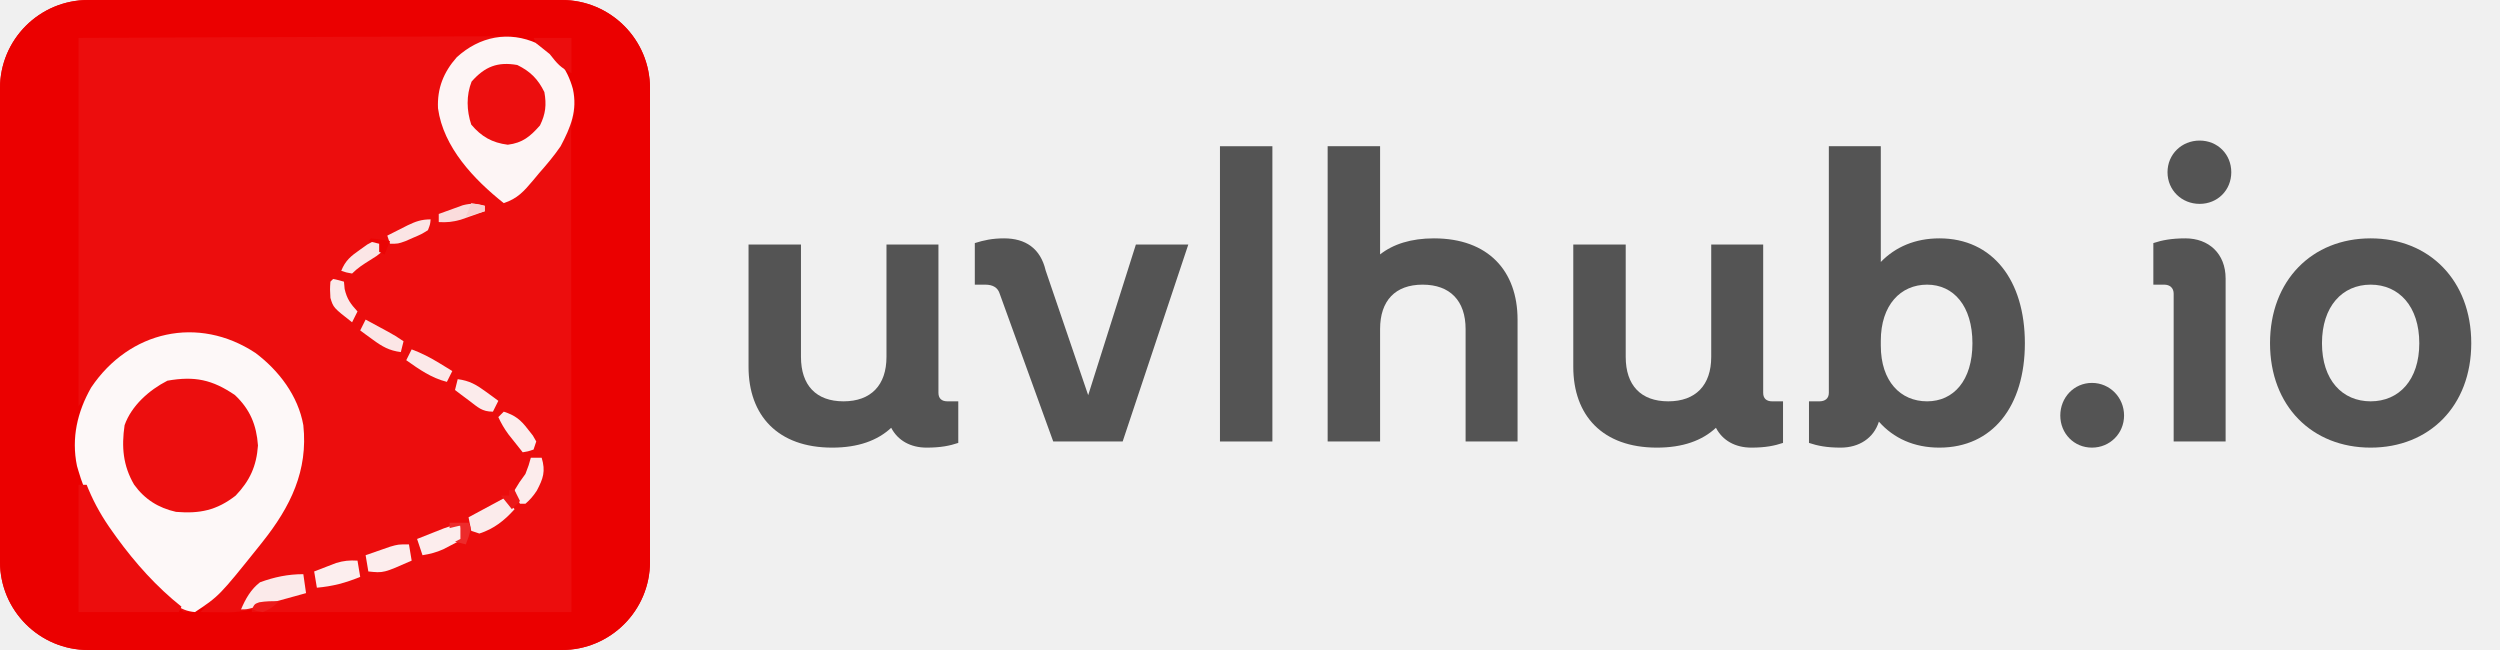
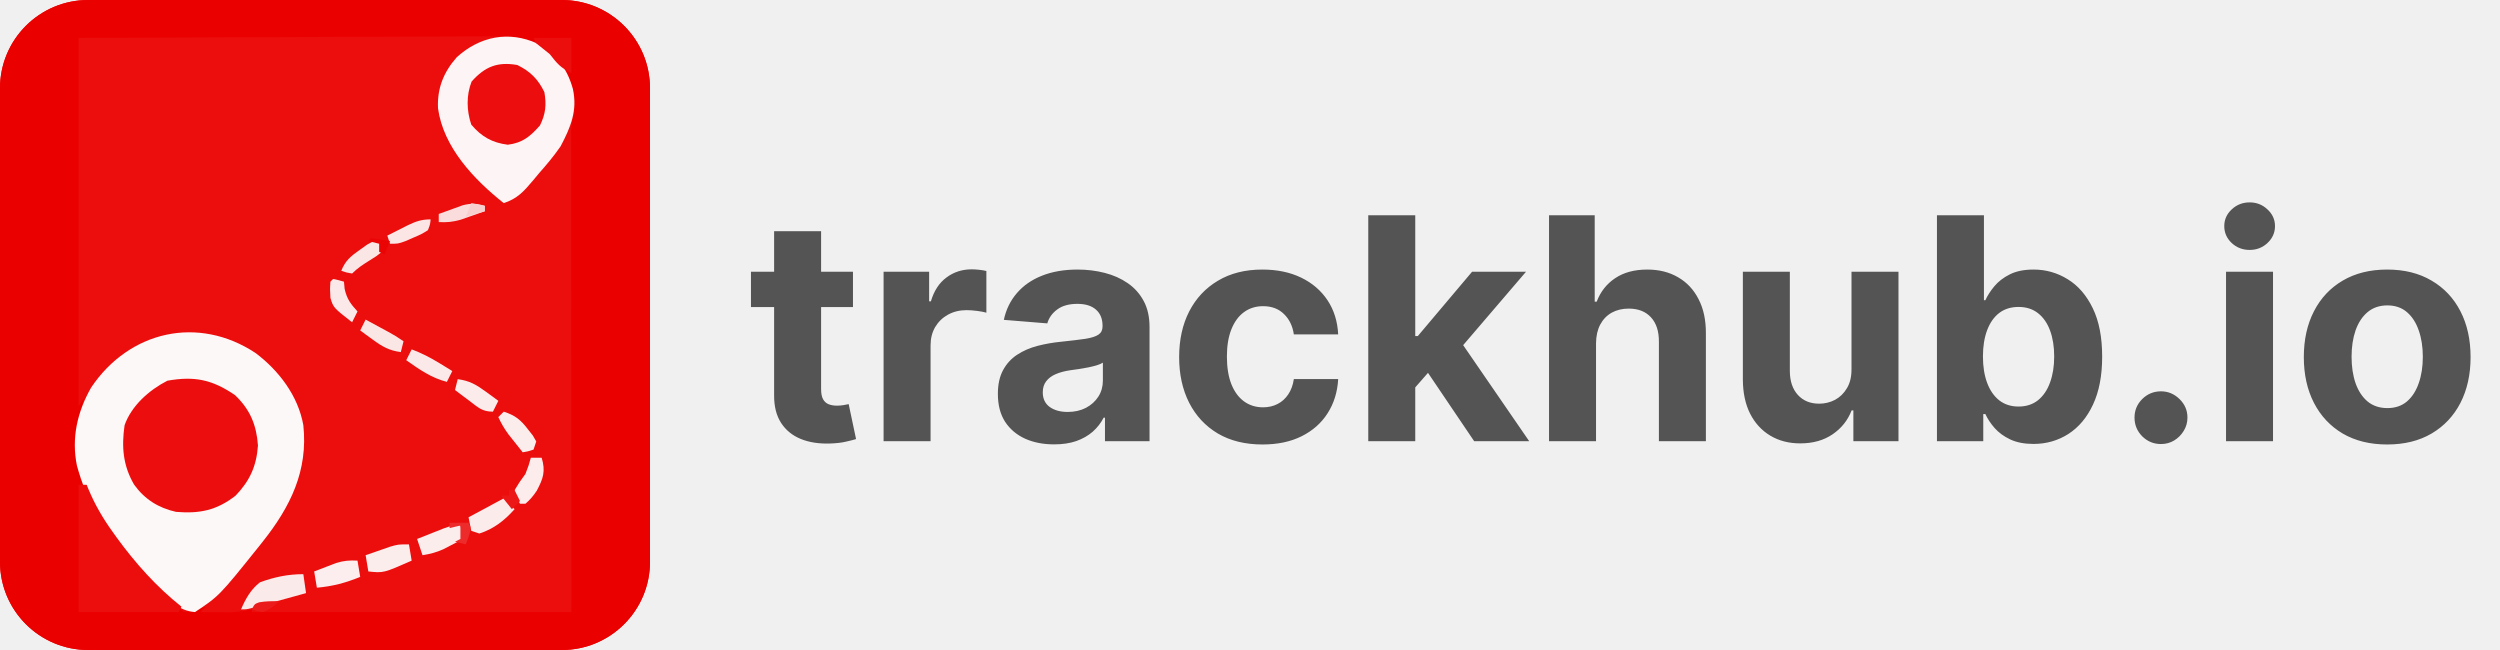
<svg xmlns="http://www.w3.org/2000/svg" width="850" height="221" viewBox="0 0 850 221" fill="none">
-   <path d="M301.404 83.131V121.355C301.404 130.99 296.102 136.453 286.79 136.453C277.472 136.453 272.331 130.99 272.331 121.355V83.131H254.503V124.73C254.503 141.271 264.462 152.193 282.936 152.193C291.769 152.193 298.352 149.782 303.009 145.448C305.259 149.782 309.597 152.193 315.055 152.193C319.873 152.193 322.925 151.552 325.816 150.589V136.453H322.123C320.196 136.453 319.071 135.49 319.071 133.563V83.131H301.404Z" fill="#545454" />
-   <path d="M341.393 81.042C337.378 81.042 334.487 81.683 331.435 82.646V96.782H334.966C337.539 96.782 339.305 97.745 339.946 99.995L358.097 150.105H381.706L404.029 83.131H386.201L369.982 134.365L355.524 91.964C353.758 84.412 348.617 81.042 341.393 81.042Z" fill="#545454" />
-   <path d="M432.613 49.719H414.785V150.105H432.613V49.719Z" fill="#545454" />
-   <path d="M451.402 49.719V150.105H469.23V111.881C469.23 102.24 474.371 96.782 483.688 96.782C493.001 96.782 498.303 102.24 498.303 111.881V150.105H515.97V108.667C515.97 92.125 506.011 81.042 487.543 81.042C479.834 81.042 473.73 82.969 469.23 86.5V49.719H451.402Z" fill="#545454" />
-   <path d="M581.816 83.131V121.355C581.816 130.99 576.514 136.453 567.202 136.453C557.884 136.453 552.743 130.99 552.743 121.355V83.131H534.915V124.73C534.915 141.271 544.874 152.193 563.348 152.193C572.181 152.193 578.764 149.782 583.42 145.448C585.67 149.782 590.009 152.193 595.467 152.193C600.285 152.193 603.337 151.552 606.228 150.589V136.453H602.535C600.608 136.453 599.483 135.49 599.483 133.563V83.131H581.816Z" fill="#545454" />
-   <path d="M621.805 49.719V133.563C621.805 135.49 620.519 136.453 618.592 136.453H615.055V150.589C617.951 151.552 620.998 152.193 625.821 152.193C632.081 152.193 637.061 148.98 638.826 143.36C643.805 148.98 650.712 152.193 659.389 152.193C677.535 152.193 688.456 138.058 688.456 116.698C688.456 95.334 677.535 81.042 659.389 81.042C651.196 81.042 644.451 83.933 639.472 89.073V49.719H621.805ZM639.472 115.896C639.472 103.688 646.217 96.782 655.212 96.782C664.206 96.782 670.628 104.011 670.628 116.698C670.628 129.386 664.206 136.453 655.212 136.453C646.217 136.453 639.472 129.709 639.472 117.5V115.896Z" fill="#545454" />
-   <path d="M700.5 141.271C700.5 147.375 705.156 152.193 711.261 152.193C717.365 152.193 722.182 147.375 722.182 141.271C722.182 135.167 717.365 130.188 711.261 130.188C705.156 130.188 700.5 135.167 700.5 141.271Z" fill="#545454" />
-   <path d="M736.955 58.552C736.955 64.657 741.773 69.318 747.877 69.318C753.981 69.318 758.637 64.657 758.637 58.552C758.637 52.453 753.981 47.792 747.877 47.792C741.773 47.792 736.955 52.453 736.955 58.552ZM756.71 94.693C756.71 86.183 750.929 81.042 743.059 81.042C738.241 81.042 735.028 81.683 732.137 82.646V96.782H735.83C737.757 96.782 739.044 97.907 739.044 99.834V150.105H756.71V94.693Z" fill="#545454" />
-   <path d="M806.016 96.782C815.651 96.782 822.558 104.167 822.558 116.698C822.558 129.224 815.651 136.453 806.016 136.453C796.381 136.453 789.474 129.224 789.474 116.698C789.474 104.167 796.381 96.782 806.016 96.782ZM806.016 81.042C786.099 81.042 771.808 95.334 771.808 116.698C771.808 138.058 786.099 152.193 806.016 152.193C825.933 152.193 840.229 138.058 840.229 116.698C840.229 95.334 825.933 81.042 806.016 81.042Z" fill="#545454" />
-   <g clip-path="url(#clip0_2002_2)">
-     <path d="M0 0C72.93 0 145.86 0 221 0C221 72.93 221 145.86 221 221C148.07 221 75.14 221 0 221C0 148.07 0 75.14 0 0Z" fill="#EC0D0D" />
-     <path d="M0 0C72.93 0 145.86 0 221 0C221 72.93 221 145.86 221 221C148.07 221 75.14 221 0 221C0 148.07 0 75.14 0 0ZM26.704 12.892C26.704 54.219 26.704 95.546 26.704 138.125C27.312 137.213 27.92 136.302 28.546 135.363C28.015 137.574 27.408 139.659 26.647 141.808C24.411 149.7 25.479 157.387 28.546 164.829C28.805 165.467 29.064 166.105 29.331 166.763C31.481 171.834 34.082 176.247 37.294 180.714C37.774 181.386 38.254 182.058 38.748 182.751C43.46 189.225 48.666 195.092 54.329 200.742C55.113 201.536 55.896 202.33 56.703 203.148C59.471 205.878 59.471 205.878 62.617 208.108C65.282 207.857 67.441 207.114 69.983 206.267C69.376 206.874 68.768 207.482 68.142 208.108C70.194 208.133 72.247 208.151 74.3 208.166C76.014 208.182 76.014 208.182 77.764 208.198C80.538 208.122 82.951 207.84 85.638 207.188C85.638 207.491 85.638 207.795 85.638 208.108C121.495 208.108 157.352 208.108 194.296 208.108C194.285 196.109 194.274 184.109 194.263 171.746C194.259 164.163 194.254 156.58 194.251 148.997C194.245 136.95 194.239 124.903 194.226 112.855C194.217 104.083 194.211 95.31 194.209 86.537C194.208 81.89 194.205 77.243 194.198 72.596C194.192 68.225 194.19 63.855 194.192 59.484C194.191 57.877 194.19 56.27 194.186 54.663C194.182 52.474 194.183 50.286 194.185 48.097C194.181 47.136 194.181 47.136 194.177 46.156C194.186 43.397 194.336 41.318 195.217 38.675C195.942 31.562 193.347 25.848 189.577 19.971C181.623 12.536 173.194 12.241 162.813 12.369C161.323 12.37 159.834 12.37 158.345 12.367C154.327 12.366 150.31 12.393 146.293 12.425C142.085 12.454 137.877 12.456 133.669 12.462C125.711 12.476 117.755 12.514 109.797 12.56C99.037 12.621 88.277 12.646 77.516 12.673C60.579 12.716 43.642 12.808 26.704 12.892Z" fill="#EB0000" />
-     <path d="M86.846 119.996C94.785 125.941 101.358 134.555 103.133 144.571C104.782 160.012 98.79 172.245 89.321 184.167C88.925 184.666 88.529 185.166 88.122 185.681C74.551 202.607 74.551 202.607 66.3 208.108C60.88 207.702 58.083 204.327 54.329 200.742C53.739 200.199 53.149 199.657 52.541 199.098C46.922 193.751 42.306 187.655 37.754 181.404C37.063 180.457 36.373 179.51 35.661 178.534C31.584 172.699 28.695 167.065 26.704 160.225C26.529 159.627 26.353 159.028 26.172 158.412C24.215 148.991 26.306 139.998 30.995 131.755C43.973 112.434 67.412 107.175 86.846 119.996Z" fill="#FDF8F8" />
-     <path d="M182.67 14.791C189.11 18.481 192.781 23.07 194.778 30.226C196.387 37.572 194.034 43.246 190.613 49.725C188.372 53.002 185.873 55.962 183.246 58.933C182.602 59.709 181.959 60.484 181.296 61.282C178.138 65.019 176.015 67.491 171.275 69.062C161.207 61.075 150.729 50.086 148.923 36.826C148.599 30.072 150.806 24.541 155.294 19.467C163.051 12.392 172.984 10.364 182.67 14.791Z" fill="#FDF5F5" />
-     <path d="M79.882 134.327C85.018 139.177 87.21 144.48 87.709 151.477C87.208 158.501 84.939 163.463 80.112 168.512C73.683 173.52 67.916 174.705 59.854 174.037C53.862 172.698 49.192 169.765 45.599 164.779C41.814 158.312 41.286 151.927 42.358 144.571C44.696 137.912 50.755 132.585 56.919 129.435C66.213 127.795 72.198 129.087 79.882 134.327Z" fill="#EC0E0E" />
-     <path d="M26.704 164.829C27.616 164.829 28.527 164.829 29.467 164.829C29.674 165.339 29.881 165.849 30.094 166.375C32.298 171.588 34.915 176.125 38.215 180.714C38.693 181.385 39.172 182.056 39.665 182.747C46.017 191.48 53.228 199.531 61.696 206.267C61.24 207.178 61.24 207.178 60.775 208.108C49.532 208.108 38.288 208.108 26.704 208.108C26.704 193.826 26.704 179.544 26.704 164.829Z" fill="#EC0D0D" />
-     <path d="M175.879 22.1C180.315 24.276 182.911 26.873 185.087 31.308C185.847 35.624 185.526 38.701 183.591 42.646C180.281 46.392 177.704 48.576 172.656 49.207C167.331 48.541 163.678 46.451 160.225 42.358C158.636 37.591 158.5 32.443 160.34 27.74C164.861 22.616 169.212 20.927 175.879 22.1Z" fill="#EC0E0E" />
-     <path d="M103.133 195.217C103.437 197.344 103.741 199.471 104.054 201.663C100.717 202.587 97.379 203.507 94.04 204.425C93.089 204.689 92.138 204.952 91.159 205.224C90.251 205.473 89.343 205.722 88.407 205.979C87.149 206.326 87.149 206.326 85.865 206.68C83.796 207.188 83.796 207.188 81.954 207.188C83.46 203.627 85.308 200.343 88.4 197.979C93.257 196.192 97.961 195.217 103.133 195.217Z" fill="#FBEAEA" />
-     <path d="M121.55 190.612C121.854 192.436 122.158 194.259 122.471 196.137C117.451 198.199 113.141 199.338 107.737 199.821C107.434 197.998 107.13 196.174 106.817 194.296C108.405 193.673 109.998 193.061 111.593 192.454C112.48 192.112 113.367 191.77 114.28 191.418C116.874 190.634 118.863 190.455 121.55 190.612Z" fill="#FCEEEE" />
-     <path d="M139.046 185.087C139.35 186.911 139.654 188.734 139.967 190.612C130.414 194.841 130.414 194.841 125.233 194.296C124.929 192.473 124.626 190.649 124.312 188.771C126.075 188.15 127.841 187.538 129.607 186.929C130.59 186.587 131.573 186.245 132.586 185.893C135.363 185.087 135.363 185.087 139.046 185.087Z" fill="#FCEDED" />
-     <path d="M156.542 178.642C156.846 180.161 157.149 181.68 157.462 183.246C156.027 184.001 154.588 184.747 153.146 185.49C151.944 186.115 151.944 186.115 150.718 186.753C148.337 187.813 146.216 188.369 143.65 188.771C143.042 186.948 142.434 185.124 141.808 183.246C143.744 182.473 145.682 181.707 147.621 180.944C148.7 180.516 149.779 180.089 150.891 179.649C153.779 178.642 153.779 178.642 156.542 178.642Z" fill="#FCEDED" />
-     <path d="M171.275 169.433C172.491 170.649 173.706 171.864 174.958 173.117C171.558 176.942 167.93 179.812 162.988 181.404C162.076 181.1 161.164 180.796 160.225 180.483C159.921 178.964 159.617 177.445 159.304 175.879C163.255 173.752 167.205 171.625 171.275 169.433Z" fill="#FBEBEB" />
-     <path d="M180.483 155.621C181.699 155.621 182.914 155.621 184.167 155.621C185.562 160.272 184.678 162.728 182.512 166.825C181.366 168.571 180.233 169.923 178.642 171.275C178.034 171.275 177.426 171.275 176.8 171.275C175.649 169.318 175.649 169.318 174.958 166.671C176.57 163.966 176.57 163.966 178.642 161.146C179.786 158.176 179.786 158.176 180.483 155.621Z" fill="#FCECEC" />
-     <path d="M181.404 12.892C185.658 12.892 189.913 12.892 194.296 12.892C194.296 16.842 194.296 20.792 194.296 24.863C190.495 22.962 189.473 21.654 186.929 18.417C185.405 17.176 183.872 15.946 182.325 14.733C182.021 14.126 181.717 13.518 181.404 12.892Z" fill="#EC0D0D" />
-     <path d="M171.275 139.967C175.128 141.2 176.999 142.694 179.447 145.895C180.015 146.615 180.582 147.336 181.167 148.078C181.549 148.744 181.931 149.41 182.325 150.096C182.021 151.007 181.717 151.919 181.404 152.858C179.505 153.491 179.505 153.491 177.721 153.779C176.681 152.478 175.646 151.173 174.613 149.866C174.036 149.139 173.459 148.413 172.865 147.664C171.469 145.757 170.407 143.953 169.433 141.808C170.041 141.201 170.649 140.593 171.275 139.967Z" fill="#FCEDED" />
-     <path d="M155.621 128.917C159.565 129.421 161.93 130.781 165.117 133.118C165.93 133.708 166.743 134.298 167.581 134.906C168.192 135.36 168.804 135.815 169.433 136.283C168.826 137.499 168.218 138.714 167.592 139.967C163.877 139.967 162.532 138.497 159.592 136.283C158.677 135.6 157.762 134.916 156.819 134.211C156.119 133.68 155.42 133.148 154.7 132.6C155.004 131.384 155.308 130.169 155.621 128.917Z" fill="#FBEBEB" />
-     <path d="M139.967 118.788C143.373 120.052 146.368 121.609 149.463 123.507C150.276 124.003 151.089 124.499 151.927 125.01C152.844 125.577 152.844 125.577 153.779 126.154C153.171 127.37 152.564 128.585 151.938 129.838C146.594 128.467 142.567 125.61 138.125 122.471C138.733 121.255 139.34 120.04 139.967 118.788Z" fill="#FBE9E9" />
-     <path d="M124.312 108.658C125.944 109.539 127.574 110.422 129.204 111.306C130.112 111.797 131.021 112.289 131.956 112.795C134.442 114.183 134.442 114.183 137.204 116.025C136.9 117.241 136.596 118.456 136.283 119.708C132.339 119.204 129.974 117.844 126.787 115.507C125.974 114.917 125.161 114.327 124.323 113.719C123.406 113.037 123.406 113.037 122.471 112.342C123.079 111.126 123.686 109.911 124.312 108.658Z" fill="#FBE6E6" />
-     <path d="M113.262 94.846C115.162 95.249 115.162 95.249 116.946 95.767C117.022 96.583 117.098 97.4 117.176 98.241C117.953 101.672 119.207 103.326 121.55 105.896C120.942 107.111 120.334 108.327 119.708 109.579C113.344 104.598 113.344 104.598 112.342 101.292C112.169 98.356 112.169 98.356 112.342 95.767C112.646 95.463 112.949 95.159 113.262 94.846Z" fill="#FBE9E9" />
-     <path d="M127.075 81.954C127.987 82.258 128.898 82.562 129.837 82.875C129.837 83.787 129.837 84.698 129.837 85.638C128.089 87.051 128.089 87.051 125.809 88.457C123.518 89.886 121.621 91.091 119.708 93.004C117.752 92.659 117.752 92.659 116.025 92.083C117.401 88.578 119.357 87.021 122.413 84.889C123.219 84.314 124.025 83.738 124.856 83.145C125.588 82.752 126.32 82.359 127.075 81.954Z" fill="#FBE6E6" />
-     <path d="M146.413 74.588C146.261 76.271 146.261 76.271 145.492 78.271C143.283 79.638 143.283 79.638 140.542 80.803C139.193 81.394 139.193 81.394 137.816 81.997C135.363 82.875 135.363 82.875 132.6 82.875C132.296 81.963 131.992 81.052 131.679 80.112C133.155 79.362 134.633 78.614 136.111 77.868C136.933 77.451 137.756 77.035 138.603 76.605C141.375 75.274 143.317 74.588 146.413 74.588Z" fill="#FBE5E5" />
-     <path d="M164.829 69.983C164.829 70.591 164.829 71.199 164.829 71.825C163.086 72.448 161.34 73.059 159.592 73.667C158.134 74.18 158.134 74.18 156.646 74.703C153.978 75.452 151.922 75.671 149.175 75.508C149.175 74.597 149.175 73.685 149.175 72.746C150.916 72.099 152.663 71.469 154.412 70.847C155.384 70.494 156.357 70.141 157.358 69.778C160.311 69.041 161.946 69.133 164.829 69.983Z" fill="#FADCDC" />
-     <path d="M152.858 177.721C154.985 177.721 157.113 177.721 159.304 177.721C160.225 179.562 160.225 179.562 159.362 182.44C159.039 183.314 158.716 184.187 158.383 185.087C157.168 184.784 155.952 184.48 154.7 184.167C155.308 183.863 155.916 183.559 156.542 183.246C156.542 181.726 156.542 180.207 156.542 178.642C155.326 178.946 154.111 179.249 152.858 179.562C152.858 178.955 152.858 178.347 152.858 177.721Z" fill="#ED2B2B" />
-     <path d="M160.225 69.062C161.744 69.366 163.264 69.67 164.829 69.983C164.829 70.591 164.829 71.199 164.829 71.825C162.702 72.433 160.575 73.04 158.383 73.667C158.991 72.147 159.599 70.628 160.225 69.062Z" fill="#F8CFCF" />
-     <path d="M173.117 166.671C173.724 166.671 174.332 166.671 174.958 166.671C175.566 167.886 176.174 169.102 176.8 170.354C175.888 171.266 174.977 172.177 174.037 173.117C172.822 171.597 171.606 170.078 170.354 168.513C171.266 168.513 172.177 168.513 173.117 168.513C173.117 167.905 173.117 167.297 173.117 166.671Z" fill="#EC1818" />
-     <path d="M94.846 204.425C92.997 206.274 91.744 207.182 89.321 208.108C87.249 207.763 87.249 207.763 85.638 207.188C86.558 205.346 86.558 205.346 88.17 204.77C90.43 204.394 92.558 204.361 94.846 204.425Z" fill="#EC1B1B" />
-     <path d="M126.154 81.033C128.308 81.298 130.458 81.604 132.6 81.954C131.992 83.474 131.385 84.993 130.758 86.558C130.151 86.254 129.543 85.951 128.917 85.638C128.917 84.726 128.917 83.814 128.917 82.875C127.701 82.571 126.486 82.267 125.233 81.954C125.537 81.65 125.841 81.346 126.154 81.033Z" fill="#EB0404" />
+   <g clip-path="url(#clip0_2003_8)">
+     <g clip-path="url(#clip1_2003_8)">
+       <path d="M0 0C72.93 0 145.86 0 221 0C221 72.93 221 145.86 221 221C148.07 221 75.14 221 0 221C0 148.07 0 75.14 0 0Z" fill="#EC0D0D" />
+       <path d="M0 0C72.93 0 145.86 0 221 0C221 72.93 221 145.86 221 221C148.07 221 75.14 221 0 221C0 148.07 0 75.14 0 0ZM26.704 12.892C26.704 54.219 26.704 95.546 26.704 138.125C27.312 137.213 27.92 136.302 28.546 135.363C28.015 137.574 27.408 139.659 26.647 141.808C24.411 149.7 25.479 157.387 28.546 164.829C28.805 165.467 29.064 166.105 29.331 166.763C31.481 171.834 34.082 176.247 37.294 180.714C37.774 181.386 38.254 182.058 38.748 182.751C43.46 189.225 48.666 195.092 54.329 200.742C55.113 201.536 55.896 202.33 56.703 203.148C59.471 205.878 59.471 205.878 62.617 208.108C65.282 207.857 67.441 207.114 69.983 206.267C69.376 206.874 68.768 207.482 68.142 208.108C70.194 208.133 72.247 208.151 74.3 208.166C76.014 208.182 76.014 208.182 77.764 208.198C80.538 208.122 82.951 207.84 85.638 207.188C85.638 207.491 85.638 207.795 85.638 208.108C121.495 208.108 157.352 208.108 194.296 208.108C194.285 196.109 194.274 184.109 194.263 171.746C194.259 164.163 194.254 156.58 194.251 148.997C194.245 136.95 194.239 124.903 194.226 112.855C194.217 104.083 194.211 95.31 194.209 86.537C194.208 81.89 194.205 77.243 194.198 72.596C194.192 68.225 194.19 63.855 194.192 59.484C194.191 57.877 194.19 56.27 194.186 54.663C194.182 52.474 194.183 50.286 194.185 48.097C194.181 47.136 194.181 47.136 194.177 46.156C194.186 43.397 194.336 41.318 195.217 38.675C195.942 31.562 193.347 25.848 189.577 19.971C181.623 12.536 173.194 12.241 162.813 12.369C161.323 12.37 159.834 12.37 158.345 12.367C154.327 12.366 150.31 12.393 146.293 12.425C142.085 12.454 137.877 12.456 133.669 12.462C125.711 12.476 117.755 12.514 109.797 12.56C99.037 12.621 88.277 12.646 77.516 12.673C60.579 12.716 43.642 12.808 26.704 12.892Z" fill="#EB0000" />
+       <path d="M86.846 119.996C94.785 125.941 101.358 134.555 103.133 144.571C104.782 160.012 98.79 172.245 89.321 184.167C88.925 184.666 88.529 185.166 88.122 185.681C74.551 202.607 74.551 202.607 66.3 208.108C60.88 207.702 58.083 204.327 54.329 200.742C53.739 200.199 53.149 199.657 52.541 199.098C46.922 193.751 42.306 187.655 37.754 181.404C37.063 180.457 36.373 179.51 35.661 178.534C31.584 172.699 28.695 167.065 26.704 160.225C26.529 159.627 26.353 159.028 26.172 158.412C24.215 148.991 26.306 139.998 30.995 131.755C43.973 112.434 67.412 107.175 86.846 119.996Z" fill="#FDF8F8" />
+       <path d="M182.67 14.791C189.11 18.481 192.781 23.07 194.778 30.226C196.387 37.572 194.034 43.246 190.613 49.725C188.372 53.002 185.873 55.962 183.246 58.933C182.602 59.709 181.959 60.484 181.296 61.282C178.138 65.019 176.015 67.491 171.275 69.062C161.207 61.075 150.729 50.086 148.923 36.826C148.599 30.072 150.806 24.541 155.294 19.467C163.051 12.392 172.984 10.364 182.67 14.791Z" fill="#FDF5F5" />
+       <path d="M79.882 134.327C85.018 139.177 87.21 144.48 87.709 151.477C87.208 158.501 84.939 163.463 80.112 168.512C73.683 173.52 67.916 174.705 59.854 174.037C53.862 172.698 49.192 169.765 45.599 164.779C41.814 158.312 41.286 151.927 42.358 144.571C44.696 137.912 50.755 132.585 56.919 129.435C66.213 127.795 72.198 129.087 79.882 134.327Z" fill="#EC0E0E" />
+       <path d="M26.704 164.829C27.616 164.829 28.527 164.829 29.467 164.829C29.674 165.339 29.881 165.849 30.094 166.375C32.298 171.588 34.915 176.125 38.215 180.714C38.693 181.385 39.172 182.056 39.665 182.747C46.017 191.48 53.228 199.531 61.696 206.267C61.24 207.178 61.24 207.178 60.775 208.108C49.532 208.108 38.288 208.108 26.704 208.108C26.704 193.826 26.704 179.544 26.704 164.829Z" fill="#EC0D0D" />
+       <path d="M175.879 22.1C180.315 24.276 182.911 26.873 185.087 31.308C185.847 35.624 185.526 38.701 183.591 42.646C180.281 46.392 177.704 48.576 172.656 49.207C167.331 48.541 163.678 46.451 160.225 42.358C158.636 37.591 158.5 32.443 160.34 27.74C164.861 22.616 169.212 20.927 175.879 22.1Z" fill="#EC0E0E" />
+       <path d="M103.133 195.217C103.437 197.344 103.741 199.471 104.054 201.663C100.717 202.587 97.379 203.507 94.04 204.425C93.089 204.689 92.138 204.952 91.159 205.224C90.251 205.473 89.343 205.722 88.407 205.979C87.149 206.326 87.149 206.326 85.865 206.68C83.796 207.188 83.796 207.188 81.954 207.188C83.46 203.627 85.308 200.343 88.4 197.979C93.257 196.192 97.961 195.217 103.133 195.217Z" fill="#FBEAEA" />
+       <path d="M121.55 190.612C121.854 192.436 122.158 194.259 122.471 196.137C117.451 198.199 113.141 199.338 107.737 199.821C107.434 197.998 107.13 196.174 106.817 194.296C108.405 193.673 109.998 193.061 111.593 192.454C112.48 192.112 113.367 191.77 114.28 191.418C116.874 190.634 118.863 190.455 121.55 190.612Z" fill="#FCEEEE" />
+       <path d="M139.046 185.087C139.35 186.911 139.654 188.734 139.967 190.612C130.414 194.841 130.414 194.841 125.233 194.296C124.929 192.473 124.626 190.649 124.312 188.771C126.075 188.15 127.841 187.538 129.607 186.929C130.59 186.587 131.573 186.245 132.586 185.893C135.363 185.087 135.363 185.087 139.046 185.087Z" fill="#FCEDED" />
+       <path d="M156.542 178.642C156.846 180.161 157.149 181.68 157.462 183.246C156.027 184.001 154.588 184.747 153.146 185.49C151.944 186.115 151.944 186.115 150.718 186.753C148.337 187.813 146.216 188.369 143.65 188.771C143.042 186.948 142.434 185.124 141.808 183.246C143.744 182.473 145.682 181.707 147.621 180.944C148.7 180.516 149.779 180.089 150.891 179.649C153.779 178.642 153.779 178.642 156.542 178.642Z" fill="#FCEDED" />
+       <path d="M171.275 169.433C172.491 170.649 173.706 171.864 174.958 173.117C171.558 176.942 167.93 179.812 162.988 181.404C162.076 181.1 161.164 180.796 160.225 180.483C159.921 178.964 159.617 177.445 159.304 175.879C163.255 173.752 167.205 171.625 171.275 169.433Z" fill="#FBEBEB" />
+       <path d="M180.483 155.621C181.699 155.621 182.914 155.621 184.167 155.621C185.562 160.272 184.678 162.728 182.512 166.825C181.366 168.571 180.233 169.923 178.642 171.275C178.034 171.275 177.426 171.275 176.8 171.275C175.649 169.318 175.649 169.318 174.958 166.671C176.57 163.966 176.57 163.966 178.642 161.146C179.786 158.176 179.786 158.176 180.483 155.621Z" fill="#FCECEC" />
+       <path d="M181.404 12.892C185.658 12.892 189.913 12.892 194.296 12.892C194.296 16.842 194.296 20.792 194.296 24.863C190.495 22.962 189.473 21.654 186.929 18.417C185.405 17.176 183.872 15.946 182.325 14.733C182.021 14.126 181.717 13.518 181.404 12.892Z" fill="#EC0D0D" />
+       <path d="M171.275 139.967C175.128 141.2 176.999 142.694 179.447 145.895C180.015 146.615 180.582 147.336 181.167 148.078C181.549 148.744 181.931 149.41 182.325 150.096C182.021 151.007 181.717 151.919 181.404 152.858C179.505 153.491 179.505 153.491 177.721 153.779C176.681 152.478 175.646 151.173 174.613 149.866C174.036 149.139 173.459 148.413 172.865 147.664C171.469 145.757 170.407 143.953 169.433 141.808C170.041 141.201 170.649 140.593 171.275 139.967Z" fill="#FCEDED" />
+       <path d="M155.621 128.917C159.565 129.421 161.93 130.781 165.117 133.118C165.93 133.708 166.743 134.298 167.581 134.906C168.192 135.36 168.804 135.815 169.433 136.283C168.826 137.499 168.218 138.714 167.592 139.967C163.877 139.967 162.532 138.497 159.592 136.283C158.677 135.6 157.762 134.916 156.819 134.211C156.119 133.68 155.42 133.148 154.7 132.6C155.004 131.384 155.308 130.169 155.621 128.917Z" fill="#FBEBEB" />
+       <path d="M139.967 118.788C143.373 120.052 146.368 121.609 149.463 123.507C150.276 124.003 151.089 124.499 151.927 125.01C152.844 125.577 152.844 125.577 153.779 126.154C153.171 127.37 152.564 128.585 151.938 129.838C146.594 128.467 142.567 125.61 138.125 122.471C138.733 121.255 139.34 120.04 139.967 118.788Z" fill="#FBE9E9" />
+       <path d="M124.312 108.658C125.944 109.539 127.574 110.422 129.204 111.306C130.112 111.797 131.021 112.289 131.956 112.795C134.442 114.183 134.442 114.183 137.204 116.025C136.9 117.241 136.596 118.456 136.283 119.708C132.339 119.204 129.974 117.844 126.787 115.507C125.974 114.917 125.161 114.327 124.323 113.719C123.406 113.037 123.406 113.037 122.471 112.342C123.079 111.126 123.686 109.911 124.312 108.658Z" fill="#FBE6E6" />
+       <path d="M113.262 94.846C115.162 95.249 115.162 95.249 116.946 95.767C117.022 96.583 117.098 97.4 117.176 98.241C117.953 101.672 119.207 103.326 121.55 105.896C120.942 107.111 120.334 108.327 119.708 109.579C113.344 104.598 113.344 104.598 112.342 101.292C112.169 98.356 112.169 98.356 112.342 95.767C112.646 95.463 112.949 95.159 113.262 94.846Z" fill="#FBE9E9" />
+       <path d="M127.075 81.954C127.987 82.258 128.898 82.562 129.837 82.875C129.837 83.787 129.837 84.698 129.837 85.638C128.089 87.051 128.089 87.051 125.809 88.457C123.518 89.886 121.621 91.091 119.708 93.004C117.752 92.659 117.752 92.659 116.025 92.083C117.401 88.578 119.357 87.021 122.413 84.889C123.219 84.314 124.025 83.738 124.856 83.145C125.588 82.752 126.32 82.359 127.075 81.954Z" fill="#FBE6E6" />
+       <path d="M146.413 74.588C146.261 76.271 146.261 76.271 145.492 78.271C143.283 79.638 143.283 79.638 140.542 80.803C139.193 81.394 139.193 81.394 137.816 81.997C135.363 82.875 135.363 82.875 132.6 82.875C132.296 81.963 131.992 81.052 131.679 80.112C133.155 79.362 134.633 78.614 136.111 77.868C136.933 77.451 137.756 77.035 138.603 76.605C141.375 75.274 143.317 74.588 146.413 74.588Z" fill="#FBE5E5" />
+       <path d="M164.829 69.983C164.829 70.591 164.829 71.199 164.829 71.825C163.086 72.448 161.34 73.059 159.592 73.667C158.134 74.18 158.134 74.18 156.646 74.703C153.978 75.452 151.922 75.671 149.175 75.508C149.175 74.597 149.175 73.685 149.175 72.746C150.916 72.099 152.663 71.469 154.412 70.847C155.384 70.494 156.357 70.141 157.358 69.778C160.311 69.041 161.946 69.133 164.829 69.983Z" fill="#FADCDC" />
+       <path d="M152.858 177.721C154.985 177.721 157.113 177.721 159.304 177.721C160.225 179.562 160.225 179.562 159.362 182.44C159.039 183.314 158.716 184.187 158.383 185.087C157.168 184.784 155.952 184.48 154.7 184.167C155.308 183.863 155.916 183.559 156.542 183.246C156.542 181.726 156.542 180.207 156.542 178.642C155.326 178.946 154.111 179.249 152.858 179.562C152.858 178.955 152.858 178.347 152.858 177.721Z" fill="#ED2B2B" />
+       <path d="M160.225 69.062C161.744 69.366 163.264 69.67 164.829 69.983C164.829 70.591 164.829 71.199 164.829 71.825C162.702 72.433 160.575 73.04 158.383 73.667C158.991 72.147 159.599 70.628 160.225 69.062Z" fill="#F8CFCF" />
+       <path d="M173.117 166.671C173.724 166.671 174.332 166.671 174.958 166.671C175.566 167.886 176.174 169.102 176.8 170.354C175.888 171.266 174.977 172.177 174.037 173.117C172.822 171.597 171.606 170.078 170.354 168.513C171.266 168.513 172.177 168.513 173.117 168.513C173.117 167.905 173.117 167.297 173.117 166.671Z" fill="#EC1818" />
+       <path d="M94.846 204.425C92.997 206.274 91.744 207.182 89.321 208.108C87.249 207.763 87.249 207.763 85.638 207.188C86.558 205.346 86.558 205.346 88.17 204.77C90.43 204.394 92.558 204.361 94.846 204.425Z" fill="#EC1B1B" />
+       <path d="M126.154 81.033C128.308 81.298 130.458 81.604 132.6 81.954C131.992 83.474 131.385 84.993 130.758 86.558C130.151 86.254 129.543 85.951 128.917 85.638C128.917 84.726 128.917 83.814 128.917 82.875C127.701 82.571 126.486 82.267 125.233 81.954C125.537 81.65 125.841 81.346 126.154 81.033Z" fill="#EB0404" />
+     </g>
+     <path d="M290.012 92.4V104.4H255.325V92.4H290.012ZM263.2 78.6H279.175V132.3C279.175 133.775 279.4 134.925 279.85 135.75C280.3 136.55 280.925 137.113 281.725 137.437C282.55 137.762 283.5 137.925 284.575 137.925C285.325 137.925 286.075 137.862 286.825 137.737C287.575 137.587 288.15 137.475 288.55 137.4L291.062 149.288C290.263 149.537 289.138 149.825 287.688 150.15C286.238 150.5 284.475 150.713 282.4 150.788C278.55 150.938 275.175 150.425 272.275 149.25C269.4 148.075 267.163 146.25 265.563 143.775C263.963 141.3 263.175 138.175 263.2 134.4V78.6ZM300.419 150V92.4H315.906V102.45H316.506C317.556 98.875 319.319 96.175 321.794 94.35C324.269 92.5 327.119 91.575 330.344 91.575C331.144 91.575 332.006 91.625 332.931 91.725C333.856 91.825 334.669 91.963 335.369 92.138V106.312C334.619 106.087 333.581 105.887 332.256 105.712C330.931 105.538 329.719 105.45 328.619 105.45C326.269 105.45 324.169 105.963 322.319 106.988C320.494 107.987 319.044 109.387 317.969 111.187C316.919 112.987 316.394 115.063 316.394 117.413V150H300.419ZM358.403 151.088C354.728 151.088 351.453 150.45 348.578 149.175C345.703 147.875 343.428 145.962 341.753 143.438C340.103 140.888 339.278 137.713 339.278 133.913C339.278 130.713 339.866 128.025 341.041 125.85C342.216 123.675 343.816 121.925 345.841 120.6C347.866 119.275 350.166 118.275 352.741 117.6C355.341 116.925 358.066 116.45 360.916 116.175C364.266 115.825 366.966 115.5 369.016 115.2C371.066 114.875 372.553 114.4 373.478 113.775C374.403 113.15 374.866 112.225 374.866 111V110.775C374.866 108.4 374.116 106.562 372.616 105.262C371.141 103.962 369.041 103.312 366.316 103.312C363.441 103.312 361.153 103.95 359.453 105.225C357.753 106.475 356.628 108.05 356.078 109.95L341.303 108.75C342.053 105.25 343.528 102.225 345.728 99.675C347.928 97.1 350.766 95.125 354.241 93.75C357.741 92.35 361.791 91.65 366.391 91.65C369.591 91.65 372.653 92.025 375.578 92.775C378.528 93.525 381.141 94.688 383.416 96.263C385.716 97.838 387.528 99.862 388.853 102.338C390.178 104.787 390.841 107.725 390.841 111.15V150H375.691V142.013H375.241C374.316 143.813 373.078 145.4 371.528 146.775C369.978 148.125 368.116 149.187 365.941 149.962C363.766 150.713 361.253 151.088 358.403 151.088ZM362.978 140.062C365.328 140.062 367.403 139.6 369.203 138.675C371.003 137.725 372.416 136.45 373.441 134.85C374.466 133.25 374.978 131.437 374.978 129.412V123.3C374.478 123.625 373.791 123.925 372.916 124.2C372.066 124.45 371.103 124.687 370.028 124.912C368.953 125.112 367.878 125.3 366.803 125.475C365.728 125.625 364.753 125.762 363.878 125.887C362.003 126.162 360.366 126.6 358.966 127.2C357.566 127.8 356.478 128.612 355.703 129.638C354.928 130.637 354.541 131.887 354.541 133.387C354.541 135.563 355.328 137.225 356.903 138.375C358.503 139.5 360.528 140.062 362.978 140.062ZM429.259 151.125C423.359 151.125 418.284 149.875 414.034 147.375C409.809 144.85 406.559 141.35 404.284 136.875C402.034 132.4 400.909 127.25 400.909 121.425C400.909 115.525 402.047 110.35 404.322 105.9C406.622 101.425 409.884 97.938 414.109 95.438C418.334 92.912 423.359 91.65 429.184 91.65C434.209 91.65 438.609 92.562 442.384 94.388C446.159 96.213 449.147 98.775 451.347 102.075C453.547 105.375 454.759 109.25 454.984 113.7H439.909C439.484 110.825 438.359 108.512 436.534 106.762C434.734 104.988 432.372 104.1 429.447 104.1C426.972 104.1 424.809 104.775 422.959 106.125C421.134 107.45 419.709 109.388 418.684 111.938C417.659 114.488 417.147 117.575 417.147 121.2C417.147 124.875 417.647 128 418.647 130.575C419.672 133.15 421.109 135.113 422.959 136.462C424.809 137.812 426.972 138.487 429.447 138.487C431.272 138.487 432.909 138.112 434.359 137.363C435.834 136.613 437.047 135.525 437.997 134.1C438.972 132.65 439.609 130.912 439.909 128.887H454.984C454.734 133.287 453.534 137.162 451.384 140.513C449.259 143.838 446.322 146.438 442.572 148.313C438.822 150.188 434.384 151.125 429.259 151.125ZM479.687 133.425L479.725 114.262H482.05L500.5 92.4H518.837L494.05 121.35H490.262L479.687 133.425ZM465.212 150V73.2H481.187V150H465.212ZM501.212 150L484.262 124.912L494.912 113.625L519.925 150H501.212ZM542.65 116.7V150H526.675V73.2H542.2V102.563H542.875C544.175 99.162 546.275 96.5 549.175 94.575C552.075 92.625 555.712 91.65 560.087 91.65C564.087 91.65 567.575 92.525 570.55 94.275C573.55 96 575.875 98.487 577.525 101.738C579.2 104.963 580.025 108.825 580 113.325V150H564.025V116.175C564.05 112.625 563.15 109.862 561.325 107.887C559.525 105.913 557 104.925 553.75 104.925C551.575 104.925 549.65 105.387 547.975 106.312C546.325 107.237 545.025 108.587 544.075 110.362C543.15 112.113 542.675 114.225 542.65 116.7ZM629.509 125.475V92.4H645.484V150H630.147V139.537H629.547C628.247 142.912 626.084 145.625 623.059 147.675C620.059 149.725 616.397 150.75 612.072 150.75C608.222 150.75 604.834 149.875 601.909 148.125C598.984 146.375 596.697 143.888 595.047 140.662C593.422 137.438 592.597 133.575 592.572 129.075V92.4H608.547V126.225C608.572 129.625 609.484 132.312 611.284 134.287C613.084 136.262 615.497 137.25 618.522 137.25C620.447 137.25 622.247 136.812 623.922 135.937C625.597 135.037 626.947 133.712 627.972 131.962C629.022 130.212 629.534 128.05 629.509 125.475ZM658.562 150V73.2H674.537V102.075H675.025C675.725 100.525 676.737 98.95 678.062 97.35C679.412 95.725 681.162 94.375 683.312 93.3C685.487 92.2 688.187 91.65 691.412 91.65C695.612 91.65 699.487 92.75 703.037 94.95C706.587 97.125 709.425 100.413 711.55 104.813C713.675 109.187 714.737 114.675 714.737 121.275C714.737 127.7 713.7 133.125 711.625 137.55C709.575 141.95 706.775 145.287 703.225 147.562C699.7 149.812 695.75 150.937 691.375 150.937C688.275 150.937 685.637 150.425 683.462 149.4C681.312 148.375 679.55 147.087 678.175 145.537C676.8 143.962 675.75 142.375 675.025 140.775H674.312V150H658.562ZM674.2 121.2C674.2 124.625 674.675 127.612 675.625 130.162C676.575 132.712 677.95 134.7 679.75 136.125C681.55 137.525 683.737 138.225 686.312 138.225C688.912 138.225 691.112 137.512 692.912 136.088C694.712 134.638 696.075 132.638 697 130.088C697.95 127.513 698.425 124.55 698.425 121.2C698.425 117.875 697.962 114.95 697.037 112.425C696.112 109.9 694.75 107.925 692.95 106.5C691.15 105.075 688.937 104.362 686.312 104.362C683.712 104.362 681.512 105.05 679.712 106.425C677.937 107.8 676.575 109.75 675.625 112.275C674.675 114.8 674.2 117.775 674.2 121.2ZM734.734 150.975C732.259 150.975 730.134 150.1 728.359 148.35C726.609 146.575 725.734 144.45 725.734 141.975C725.734 139.525 726.609 137.425 728.359 135.675C730.134 133.925 732.259 133.05 734.734 133.05C737.134 133.05 739.234 133.925 741.034 135.675C742.834 137.425 743.734 139.525 743.734 141.975C743.734 143.625 743.309 145.137 742.459 146.512C741.634 147.862 740.547 148.95 739.197 149.775C737.847 150.575 736.359 150.975 734.734 150.975ZM756.85 150V92.4H772.825V150H756.85ZM764.875 84.975C762.5 84.975 760.462 84.188 758.762 82.612C757.087 81.013 756.25 79.1 756.25 76.875C756.25 74.675 757.087 72.787 758.762 71.213C760.462 69.612 762.5 68.812 764.875 68.812C767.25 68.812 769.275 69.612 770.95 71.213C772.65 72.787 773.5 74.675 773.5 76.875C773.5 79.1 772.65 81.013 770.95 82.612C769.275 84.188 767.25 84.975 764.875 84.975ZM811.647 151.125C805.822 151.125 800.784 149.887 796.534 147.412C792.309 144.912 789.047 141.437 786.747 136.987C784.447 132.512 783.297 127.325 783.297 121.425C783.297 115.475 784.447 110.275 786.747 105.825C789.047 101.35 792.309 97.875 796.534 95.4C800.784 92.9 805.822 91.65 811.647 91.65C817.472 91.65 822.497 92.9 826.722 95.4C830.972 97.875 834.247 101.35 836.547 105.825C838.847 110.275 839.997 115.475 839.997 121.425C839.997 127.325 838.847 132.512 836.547 136.987C834.247 141.437 830.972 144.912 826.722 147.412C822.497 149.887 817.472 151.125 811.647 151.125ZM811.722 138.75C814.372 138.75 816.584 138 818.359 136.5C820.134 134.975 821.472 132.9 822.372 130.275C823.297 127.65 823.759 124.662 823.759 121.312C823.759 117.963 823.297 114.975 822.372 112.35C821.472 109.725 820.134 107.65 818.359 106.125C816.584 104.6 814.372 103.837 811.722 103.837C809.047 103.837 806.797 104.6 804.972 106.125C803.172 107.65 801.809 109.725 800.884 112.35C799.984 114.975 799.534 117.963 799.534 121.312C799.534 124.662 799.984 127.65 800.884 130.275C801.809 132.9 803.172 134.975 804.972 136.5C806.797 138 809.047 138.75 811.722 138.75Z" fill="#545454" />
  </g>
  <defs>
-     <clipPath id="clip0_2002_2">
+     <clipPath id="clip0_2003_8">
+       <rect width="850" height="221" fill="white" />
+     </clipPath>
+     <clipPath id="clip1_2003_8">
      <rect width="221" height="221" rx="30" fill="white" />
    </clipPath>
  </defs>
</svg>
